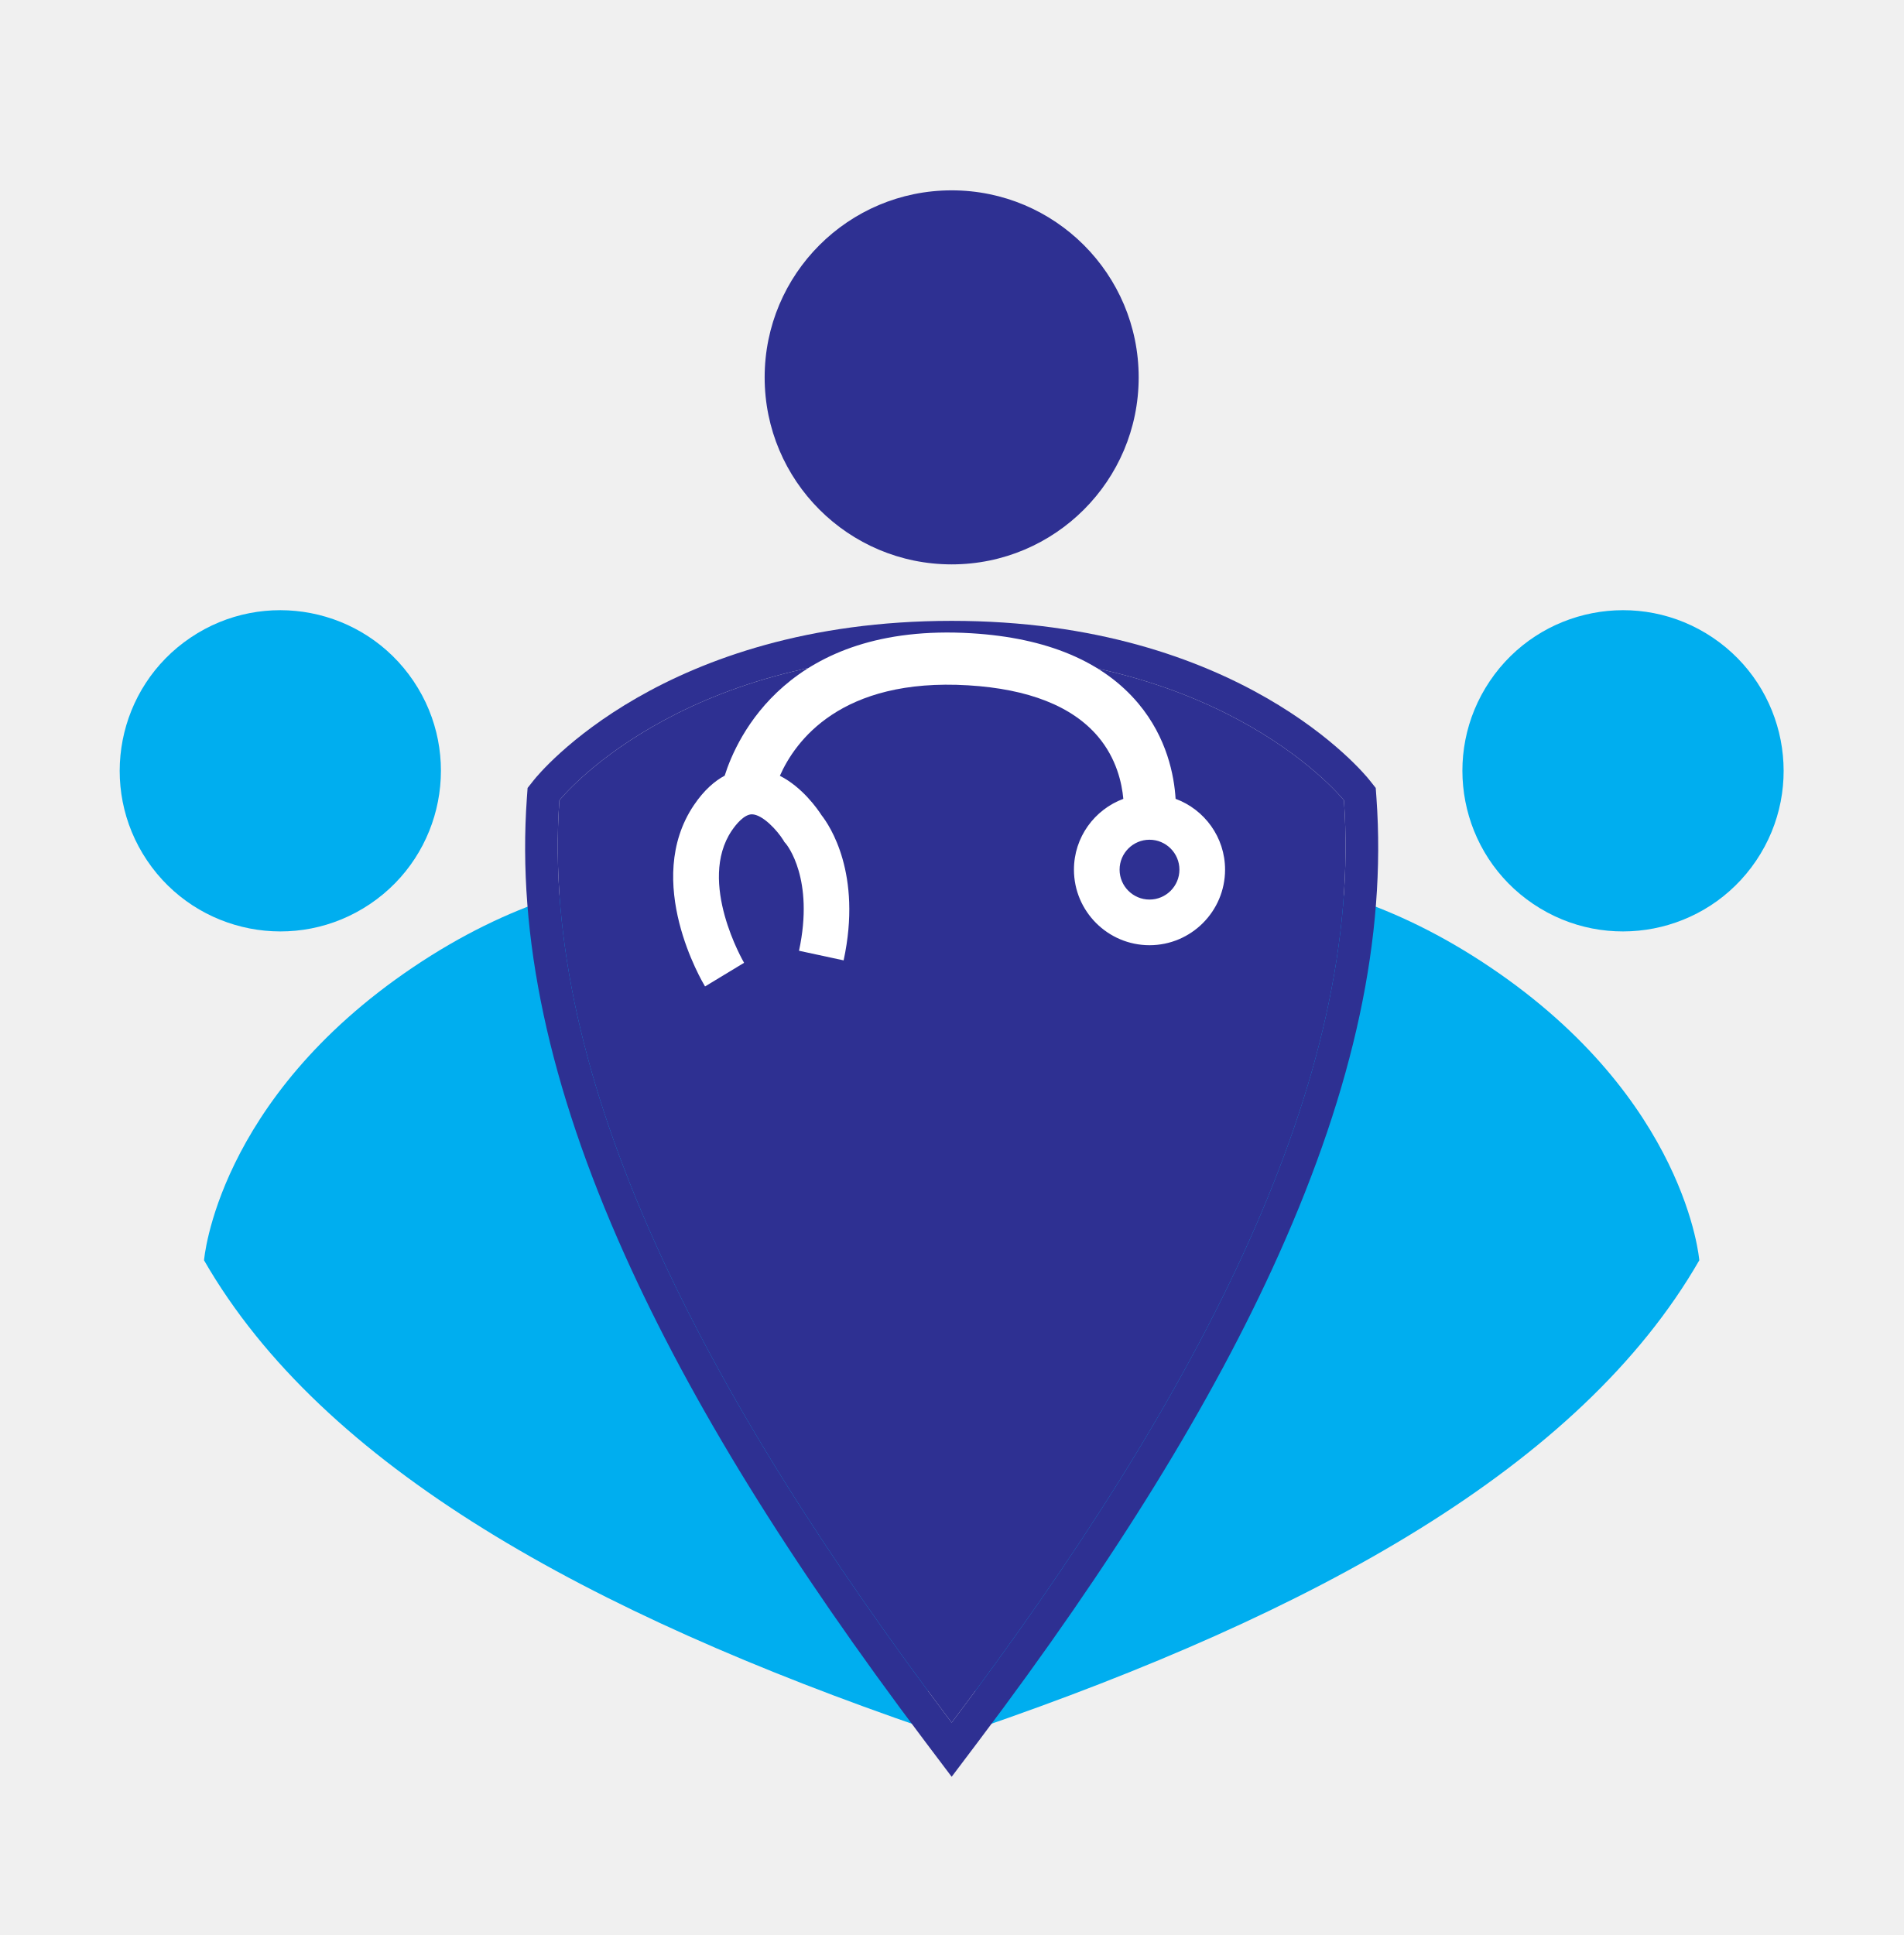
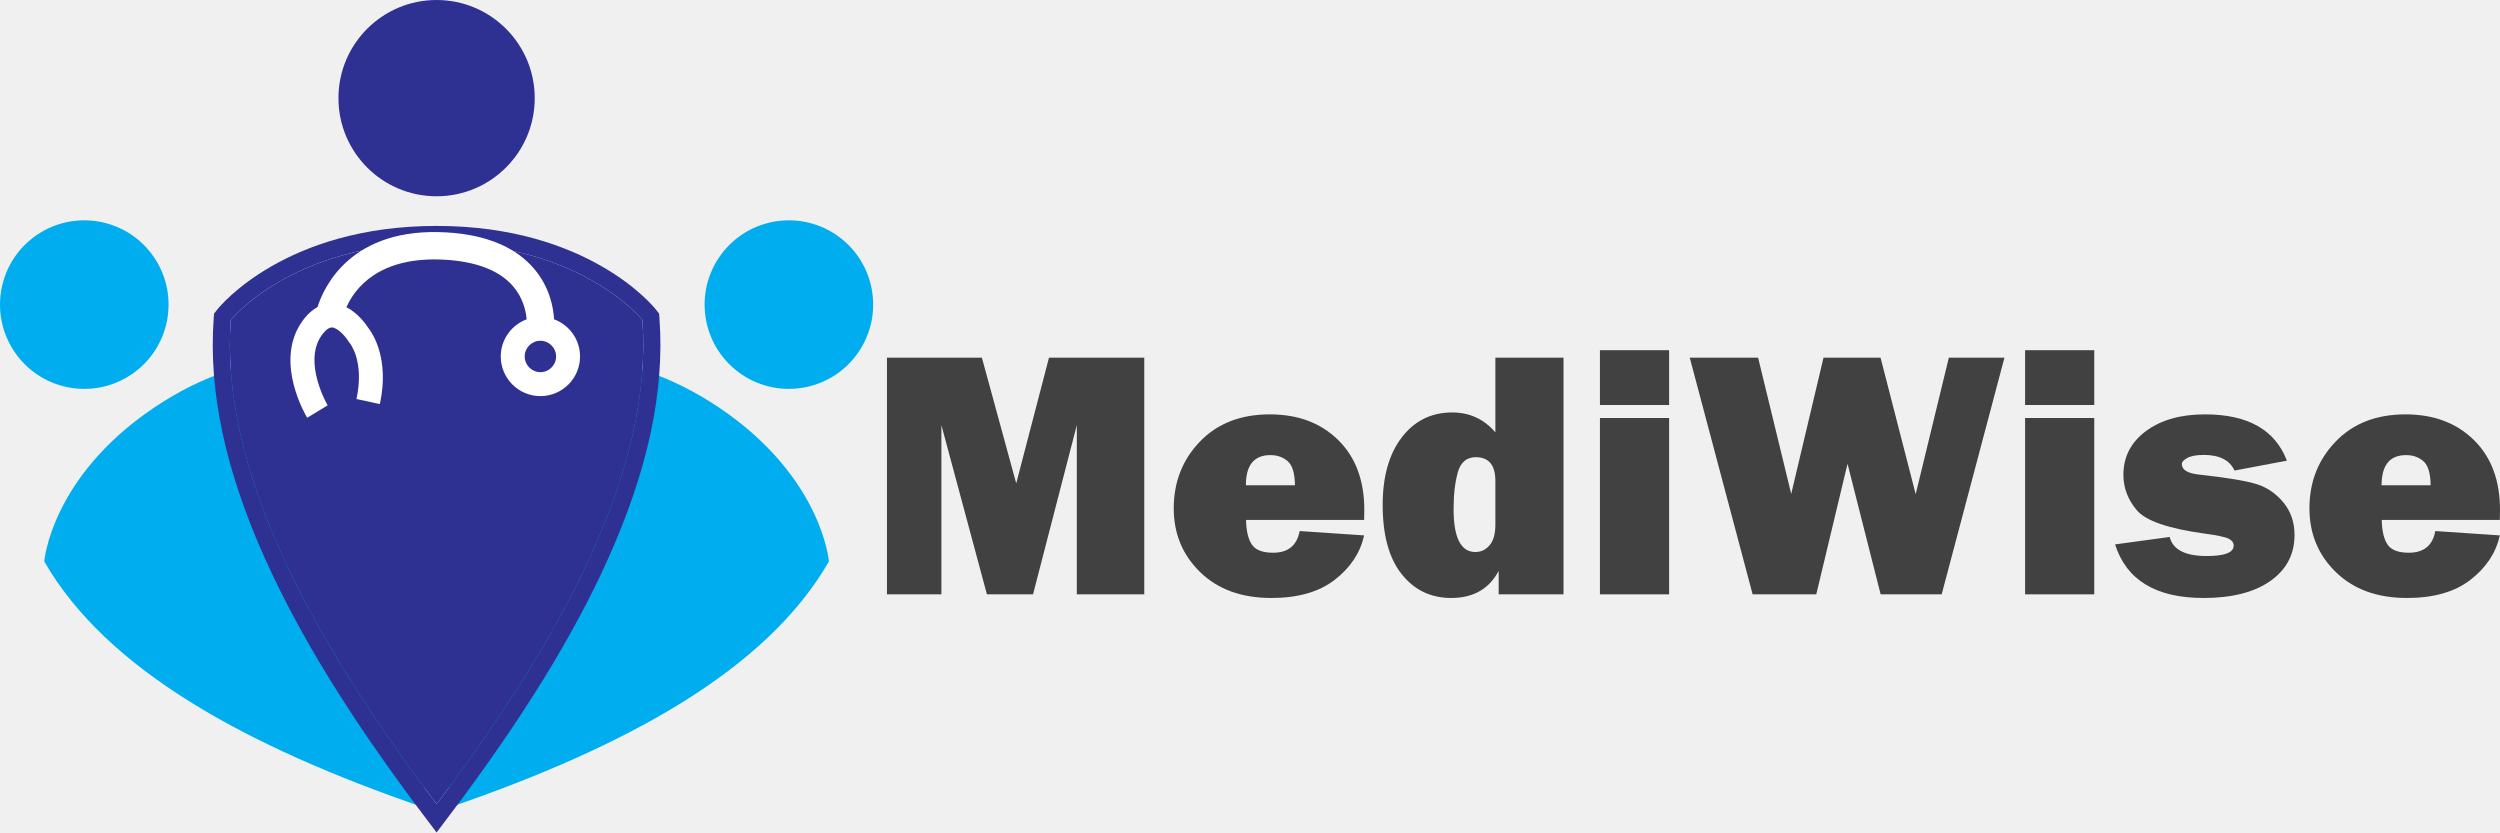
- <svg xmlns="http://www.w3.org/2000/svg" width="26.458mm" height="26.898mm" viewBox="0 0 26.458 26.898" version="1.1" id="svg5396">
-   <defs id="defs5390">
-     <clipPath id="clipPath5414" clipPathUnits="userSpaceOnUse">
-       <path id="path5412" d="M 0,612 H 612 V 0 H 0 Z" />
+ <svg xmlns="http://www.w3.org/2000/svg" width="58.076" height="19.339" viewBox="0 0 208.977 69.587" version="1.1" id="svg8305">
+   <defs id="defs8299">
+     <clipPath id="clipPath8436" clipPathUnits="userSpaceOnUse">
+       <path id="path8434" d="M 0,612 H 612 V 0 H 0 Z" />
    </clipPath>
  </defs>
-   <g id="layer1" transform="translate(-14.78451,-199.2515)">
-     <g id="g5416" transform="matrix(0.05589885,0,0,-0.05589885,35.4951,208.7183)">
-       <path d="M 0,0 C 12.331,18.289 37.153,23.12 55.442,10.789 73.731,-1.542 78.562,-26.364 66.231,-44.653 53.9,-62.942 29.078,-67.773 10.789,-55.442 -7.5,-43.112 -12.331,-18.289 0,0" style="fill:#00aeef;fill-opacity:1;fill-rule:nonzero;stroke:none" id="path5418" />
-     </g>
-     <g id="g5420" transform="matrix(0.05589885,0,0,-0.05589885,38.40645,216.7706)">
-       <path d="m 0,0 c 0,0 -3.104,39.918 -51.929,72.836 -48.824,32.917 -86.993,20.826 -86.993,20.826 -36.641,-46.78 -45.353,-121.702 -40.646,-210.146 C -95.813,-87.681 -29.626,-51.509 0,0" style="fill:#00aeef;fill-opacity:1;fill-rule:nonzero;stroke:none" id="path5422" />
-     </g>
-     <g id="g5424" transform="matrix(0.05589885,0,0,-0.05589885,20.53224,208.7183)">
-       <path d="m 0,0 c -12.331,18.289 -37.153,23.12 -55.442,10.789 -18.29,-12.331 -23.12,-37.153 -10.789,-55.442 12.331,-18.289 37.153,-23.12 55.442,-10.789 C 7.5,-43.112 12.33,-18.289 0,0" style="fill:#00aeef;fill-opacity:1;fill-rule:nonzero;stroke:none" id="path5426" />
-     </g>
-     <g id="g5428" transform="matrix(0.05589885,0,0,-0.05589885,17.62089,216.7706)">
-       <path d="m 0,0 c 0,0 3.104,39.918 51.929,72.836 48.824,32.917 86.993,20.826 86.993,20.826 36.641,-46.78 45.353,-121.702 40.646,-210.146 C 95.813,-87.681 29.626,-51.509 0,0" style="fill:#00aeef;fill-opacity:1;fill-rule:nonzero;stroke:none" id="path5430" />
-     </g>
-     <g id="g5432" transform="matrix(0.05589885,0,0,-0.05589885,25.41397,204.4971)">
-       <path d="M 0,0 C 0,25.685 20.822,46.507 46.507,46.507 72.192,46.507 93.014,25.685 93.014,0 93.014,-25.685 72.192,-46.507 46.507,-46.507 20.822,-46.507 0,-25.685 0,0" style="fill:#2e3092;fill-opacity:1;fill-rule:nonzero;stroke:none" id="path5434" />
-     </g>
-     <g id="g5436" transform="matrix(0.05589885,0,0,-0.05589885,33.46661,210.3766)">
-       <path d="M 0,0 C 0,0 -28.982,36.521 -97.55,36.521 -166.119,36.521 -195.101,0 -195.101,0 -200.026,-69.018 -159.668,-147.028 -97.55,-229.358 -35.433,-147.028 4.926,-69.018 0,0" style="fill:#2e3092;fill-opacity:1;fill-rule:nonzero;stroke:none" id="path5438" />
-     </g>
-     <g id="g5440" transform="matrix(0.05589885,0,0,-0.05589885,28.01367,207.8819)">
-       <path d="m 0,0 c -71.661,0 -102.619,-37.972 -103.901,-39.588 l -1.558,-1.964 -0.179,-2.499 c -2.46,-34.468 5.497,-71.621 24.324,-113.584 16.418,-36.59 40.898,-76.246 74.842,-121.235 l 6.472,-8.578 6.472,8.578 c 33.944,44.989 58.424,84.645 74.842,121.235 18.827,41.963 26.784,79.116 24.324,113.584 l -0.179,2.499 -1.558,1.964 C 102.619,-37.972 71.661,0 0,0 m 0,-8.108 c 68.569,0 97.55,-36.521 97.55,-36.521 4.926,-69.018 -35.433,-147.027 -97.55,-229.357 -62.117,82.33 -102.476,160.339 -97.55,229.357 0,0 28.981,36.521 97.55,36.521" style="fill:#2e3092;fill-opacity:1;fill-rule:nonzero;stroke:none" id="path5442" />
-     </g>
-     <g id="g5444" transform="matrix(0.05589885,0,0,-0.05589885,30.76388,211.7561)">
-       <path d="m 0,0 c -4.101,0 -7.439,3.337 -7.439,7.438 0,4.101 3.338,7.44 7.439,7.44 4.101,0 7.439,-3.339 7.439,-7.44 C 7.439,3.337 4.101,0 0,0 m 6.488,25.05 c -0.349,5.717 -2.11,15.163 -9.25,23.693 -8.763,10.465 -22.738,16.348 -41.535,17.481 -45.579,2.741 -58.401,-26.057 -61.347,-35.41 -2.49,-1.336 -5.13,-3.594 -7.641,-7.307 -12.807,-18.945 2.112,-44.053 2.754,-45.112 l 9.71,5.878 c -0.119,0.198 -11.703,20.091 -3.06,32.877 1.034,1.528 3.058,4.038 5.013,4.049 2.633,-0.05 6.244,-3.914 7.844,-6.491 l 0.214,-0.38 0.347,-0.388 c 0.295,-0.348 7.159,-8.768 3.3,-26.67 l 11.096,-2.392 c 4.653,21.585 -3.517,33.586 -5.489,36.095 -1.032,1.604 -4.794,6.98 -10.363,9.805 3.771,8.542 15.094,24.414 46.841,22.498 14.996,-0.906 25.845,-5.183 32.245,-12.714 4.646,-5.469 5.975,-11.658 6.321,-15.521 -7.156,-2.656 -12.278,-9.534 -12.278,-17.603 0,-10.36 8.43,-18.789 18.79,-18.789 10.361,0 18.79,8.429 18.79,18.789 0,8.078 -5.134,14.962 -12.302,17.612" style="fill:#ffffff;fill-opacity:1;fill-rule:nonzero;stroke:none" id="path5446" />
+   <g id="layer1" transform="translate(-2.101028,-160.1531)">
+     <g transform="matrix(0.3527778,0,0,-0.3527778,-1.294633,235.2032)" id="g8428">
+       <g id="g8430">
+         <g clip-path="url(#clipPath8436)" id="g8432">
+           <g transform="translate(179.9936,151.7298)" id="g8438">
+             <path id="path8440" style="fill:#00aeef;fill-opacity:1;fill-rule:nonzero;stroke:none" d="m 0,0 c 6.165,9.145 18.576,11.56 27.721,5.394 9.145,-6.165 11.56,-18.576 5.395,-27.721 C 26.95,-31.471 14.539,-33.886 5.395,-27.721 -3.75,-21.556 -6.165,-9.145 0,0" />
+           </g>
+           <g transform="translate(206.0349,79.7038)" id="g8442">
+             <path id="path8444" style="fill:#00aeef;fill-opacity:1;fill-rule:nonzero;stroke:none" d="M 0,0 C 0,0 -1.552,19.959 -25.964,36.418 -50.377,52.877 -69.461,46.831 -69.461,46.831 -87.781,23.441 -92.138,-14.02 -89.784,-58.242 -47.907,-43.841 -14.813,-25.755 0,0" />
+           </g>
+           <g transform="translate(46.155,151.7298)" id="g8446">
+             <path id="path8448" style="fill:#00aeef;fill-opacity:1;fill-rule:nonzero;stroke:none" d="m 0,0 c -6.165,9.145 -18.576,11.56 -27.721,5.394 -9.145,-6.165 -11.56,-18.576 -5.395,-27.721 6.166,-9.144 18.577,-11.559 27.721,-5.394 C 3.75,-21.556 6.165,-9.145 0,0" />
+           </g>
+           <g transform="translate(20.1137,79.7038)" id="g8450">
+             <path id="path8452" style="fill:#00aeef;fill-opacity:1;fill-rule:nonzero;stroke:none" d="M 0,0 C 0,0 1.552,19.959 25.964,36.418 50.377,52.877 69.461,46.831 69.461,46.831 87.781,23.441 92.138,-14.02 89.784,-58.242 47.907,-43.841 14.813,-25.755 0,0" />
+           </g>
+           <g transform="translate(89.8207,189.4874)" id="g8454">
+             <path id="path8456" style="fill:#2e3092;fill-opacity:1;fill-rule:nonzero;stroke:none" d="M 0,0 C 0,12.843 10.411,23.253 23.254,23.253 36.096,23.253 46.507,12.843 46.507,0 46.507,-12.843 36.096,-23.254 23.254,-23.254 10.411,-23.254 0,-12.843 0,0" />
+           </g>
+           <g transform="translate(161.8494,136.8968)" id="g8458">
+             <path id="path8460" style="fill:#2e3092;fill-opacity:1;fill-rule:nonzero;stroke:none" d="M 0,0 C 0,0 -14.491,18.26 -48.775,18.26 -83.059,18.26 -97.55,0 -97.55,0 -100.013,-34.509 -79.834,-73.514 -48.775,-114.679 -17.716,-73.514 2.463,-34.509 0,0" />
+           </g>
+           <g transform="translate(113.0743,159.2111)" id="g8462">
+             <path id="path8464" style="fill:#2e3092;fill-opacity:1;fill-rule:nonzero;stroke:none" d="m 0,0 c -35.831,0 -51.309,-18.986 -51.951,-19.794 l -0.779,-0.982 -0.089,-1.25 c -1.23,-17.234 2.748,-35.81 12.162,-56.791 8.209,-18.296 20.449,-38.124 37.421,-60.618 l 3.236,-4.289 3.236,4.289 c 16.972,22.494 29.212,42.322 37.421,60.618 9.414,20.981 13.392,39.557 12.162,56.791 l -0.089,1.25 -0.779,0.982 C 51.309,-18.986 35.831,0 0,0 m 0,-4.054 c 34.284,0 48.775,-18.26 48.775,-18.26 C 51.238,-56.823 31.059,-95.828 0,-136.993 c -31.059,41.165 -51.238,80.17 -48.775,114.679 0,0 14.491,18.26 48.775,18.26" />
+           </g>
+           <g transform="translate(137.6741,124.5576)" id="g8466">
+             <path id="path8468" style="fill:#ffffff;fill-opacity:1;fill-rule:nonzero;stroke:none" d="m 0,0 c -2.051,0 -3.719,1.668 -3.719,3.719 0,2.051 1.668,3.72 3.719,3.72 2.051,0 3.719,-1.669 3.719,-3.72 C 3.719,1.668 2.051,0 0,0 m 3.244,12.525 c -0.174,2.858 -1.055,7.582 -4.625,11.846 -4.382,5.233 -11.369,8.174 -20.768,8.741 -22.789,1.37 -29.2,-13.029 -30.673,-17.705 -1.245,-0.668 -2.565,-1.797 -3.82,-3.654 -6.404,-9.472 1.056,-22.026 1.376,-22.555 l 4.856,2.939 c -0.06,0.099 -5.852,10.045 -1.531,16.438 0.517,0.764 1.529,2.019 2.507,2.025 1.317,-0.026 3.122,-1.958 3.922,-3.246 l 0.107,-0.19 0.174,-0.194 c 0.147,-0.174 3.579,-4.384 1.649,-13.335 l 5.548,-1.196 c 2.327,10.792 -1.758,16.793 -2.744,18.047 -0.516,0.802 -2.397,3.49 -5.181,4.903 1.885,4.271 7.546,12.207 23.42,11.249 7.498,-0.453 12.923,-2.591 16.122,-6.357 2.324,-2.734 2.988,-5.829 3.161,-7.76 -3.578,-1.329 -6.139,-4.767 -6.139,-8.802 0,-5.18 4.215,-9.395 9.395,-9.395 5.18,0 9.395,4.215 9.395,9.395 0,4.039 -2.567,7.481 -6.151,8.806" />
+           </g>
+           <g transform="translate(280.7595,127.9937)" id="g8470">
+             <path id="path8472" style="fill:#414142;fill-opacity:1;fill-rule:nonzero;stroke:none" d="m 0,0 v -56.08 h -15.982 v 40.098 L -26.356,-56.08 h -10.928 l -10.785,40.098 V -56.08 H -60.97 V 0 h 22.494 L -30.341,-29.786 -22.576,0 Z" />
+           </g>
+           <g transform="translate(316.4621,97.7555)" id="g8474">
+             <path id="path8476" style="fill:#414142;fill-opacity:1;fill-rule:nonzero;stroke:none" d="M 0,0 C -0.028,2.82 -0.594,4.717 -1.699,5.69 -2.805,6.662 -4.176,7.149 -5.814,7.149 -9.69,7.149 -11.627,4.765 -11.627,0 Z m 1.109,-10.846 15.284,-1.028 c -0.904,-4.108 -3.212,-7.607 -6.923,-10.497 -3.712,-2.89 -8.73,-4.334 -15.058,-4.334 -7.039,0 -12.654,2.034 -16.844,6.101 -4.191,4.067 -6.286,9.113 -6.286,15.139 0,6.245 2.068,11.518 6.204,15.818 4.135,4.3 9.655,6.45 16.557,6.45 6.682,0 12.085,-2.027 16.208,-6.08 4.122,-4.054 6.183,-9.573 6.183,-16.557 0,-0.575 -0.014,-1.37 -0.041,-2.383 h -27.979 c 0.055,-2.629 0.52,-4.581 1.397,-5.855 0.876,-1.273 2.547,-1.91 5.012,-1.91 3.56,0 5.656,1.711 6.286,5.136" />
+           </g>
+           <g transform="translate(363.956,98.7822)" id="g8478">
+             <path id="path8480" style="fill:#414142;fill-opacity:1;fill-rule:nonzero;stroke:none" d="m 0,0 c 0,3.752 -1.548,5.629 -4.643,5.629 -2.164,0 -3.581,-1.192 -4.252,-3.575 -0.671,-2.382 -1.006,-5.3 -1.006,-8.751 0,-6.765 1.725,-10.147 5.176,-10.147 1.315,0 2.431,0.534 3.349,1.602 0.917,1.068 1.376,2.697 1.376,4.889 z M 16.146,-26.869 H 0.78 v 5.546 c -2.273,-4.272 -6.026,-6.409 -11.257,-6.409 -4.821,0 -8.73,1.883 -11.729,5.649 -3,3.766 -4.499,9.237 -4.499,16.413 0,6.711 1.506,12.038 4.519,15.982 3.013,3.944 6.998,5.917 11.956,5.917 4.135,0 7.545,-1.576 10.23,-4.725 v 17.707 h 16.146 z" />
+           </g>
+           <path id="path8482" style="fill:#414142;fill-opacity:1;fill-rule:nonzero;stroke:none" d="M 405.123,71.913 H 388.73 v 41.783 h 16.393 z m 0,44.865 H 388.73 v 12.983 h 16.393 z" />
+           <g transform="translate(484.5802,127.9937)" id="g8484">
+             <path id="path8486" style="fill:#414142;fill-opacity:1;fill-rule:nonzero;stroke:none" d="m 0,0 -14.875,-56.08 h -14.461 l -7.846,30.936 -7.408,-30.936 H -59.669 L -74.569,0 h 16.198 L -50.526,-32.278 -42.873,0 h 13.515 L -21.033,-32.341 -13.176,0 Z" />
+           </g>
+           <path id="path8488" style="fill:#414142;fill-opacity:1;fill-rule:nonzero;stroke:none" d="m 505.862,71.913 h -16.393 v 41.783 h 16.393 z m 0,44.865 h -16.393 v 12.983 h 16.393 z" />
+           <g transform="translate(510.7921,83.7452)" id="g8490">
+             <path id="path8492" style="fill:#414142;fill-opacity:1;fill-rule:nonzero;stroke:none" d="m 0,0 12.941,1.767 c 0.74,-3.014 3.67,-4.52 8.793,-4.52 4.245,0 6.368,0.822 6.368,2.466 0,0.712 -0.411,1.266 -1.233,1.663 -0.821,0.397 -2.767,0.802 -5.834,1.213 -8.491,1.178 -13.791,3.02 -15.9,5.526 -2.109,2.506 -3.163,5.293 -3.163,8.361 0,4.273 1.78,7.73 5.341,10.373 3.56,2.643 8.231,3.964 14.01,3.964 10.134,0 16.598,-3.656 19.392,-10.969 L 28.307,17.502 c -1.15,2.465 -3.574,3.698 -7.272,3.698 -1.753,0 -3.061,-0.24 -3.923,-0.719 -0.863,-0.48 -1.294,-0.952 -1.294,-1.418 0,-1.369 1.314,-2.203 3.944,-2.5 6.848,-0.757 11.492,-1.534 13.929,-2.329 2.437,-0.795 4.518,-2.248 6.244,-4.358 1.724,-2.111 2.587,-4.659 2.587,-7.647 0,-4.577 -1.91,-8.209 -5.731,-10.895 -3.821,-2.686 -9.087,-4.029 -15.797,-4.029 C 9.682,-12.695 2.684,-8.463 0,0" />
+           </g>
+           <g transform="translate(585.5659,97.7555)" id="g8494">
+             <path id="path8496" style="fill:#414142;fill-opacity:1;fill-rule:nonzero;stroke:none" d="M 0,0 C -0.028,2.82 -0.594,4.717 -1.699,5.69 -2.805,6.662 -4.176,7.149 -5.813,7.149 -9.69,7.149 -11.627,4.765 -11.627,0 Z m 1.109,-10.846 15.284,-1.028 c -0.904,-4.108 -3.212,-7.607 -6.923,-10.497 -3.712,-2.89 -8.73,-4.334 -15.058,-4.334 -7.039,0 -12.654,2.034 -16.844,6.101 -4.19,4.067 -6.286,9.113 -6.286,15.139 0,6.245 2.068,11.518 6.204,15.818 4.135,4.3 9.655,6.45 16.557,6.45 6.682,0 12.085,-2.027 16.208,-6.08 4.122,-4.054 6.183,-9.573 6.183,-16.557 0,-0.575 -0.014,-1.37 -0.041,-2.383 h -27.979 c 0.055,-2.629 0.52,-4.581 1.397,-5.855 0.876,-1.273 2.548,-1.91 5.012,-1.91 3.56,0 5.656,1.711 6.286,5.136" />
+           </g>
+         </g>
+       </g>
    </g>
  </g>
</svg>
